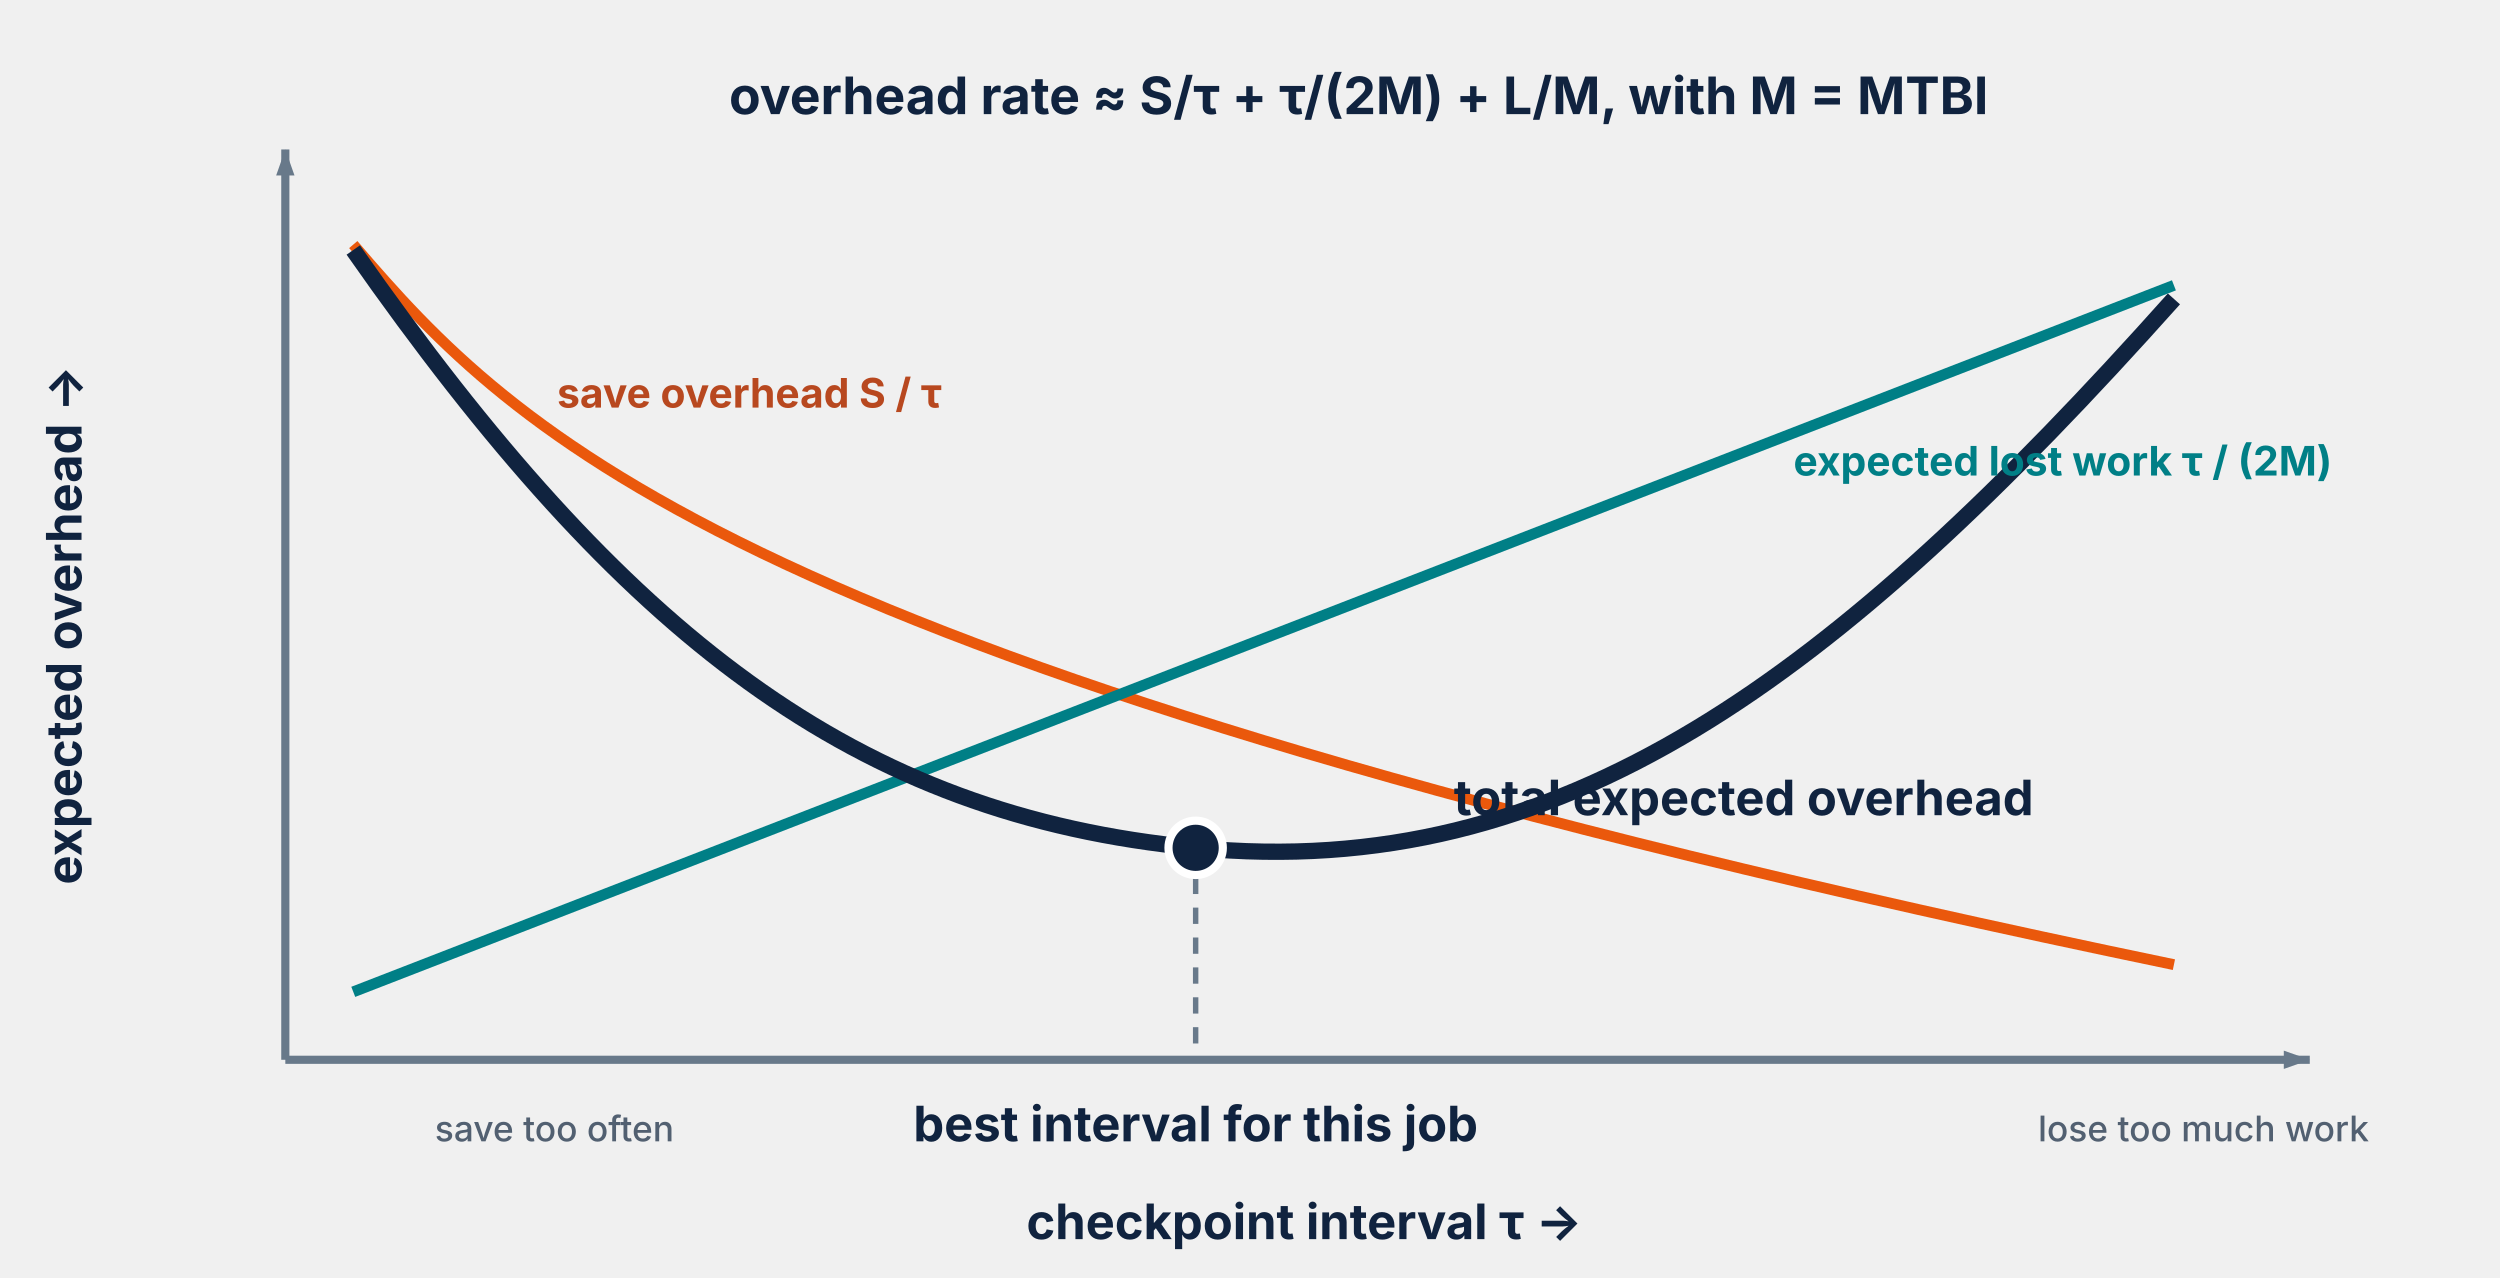
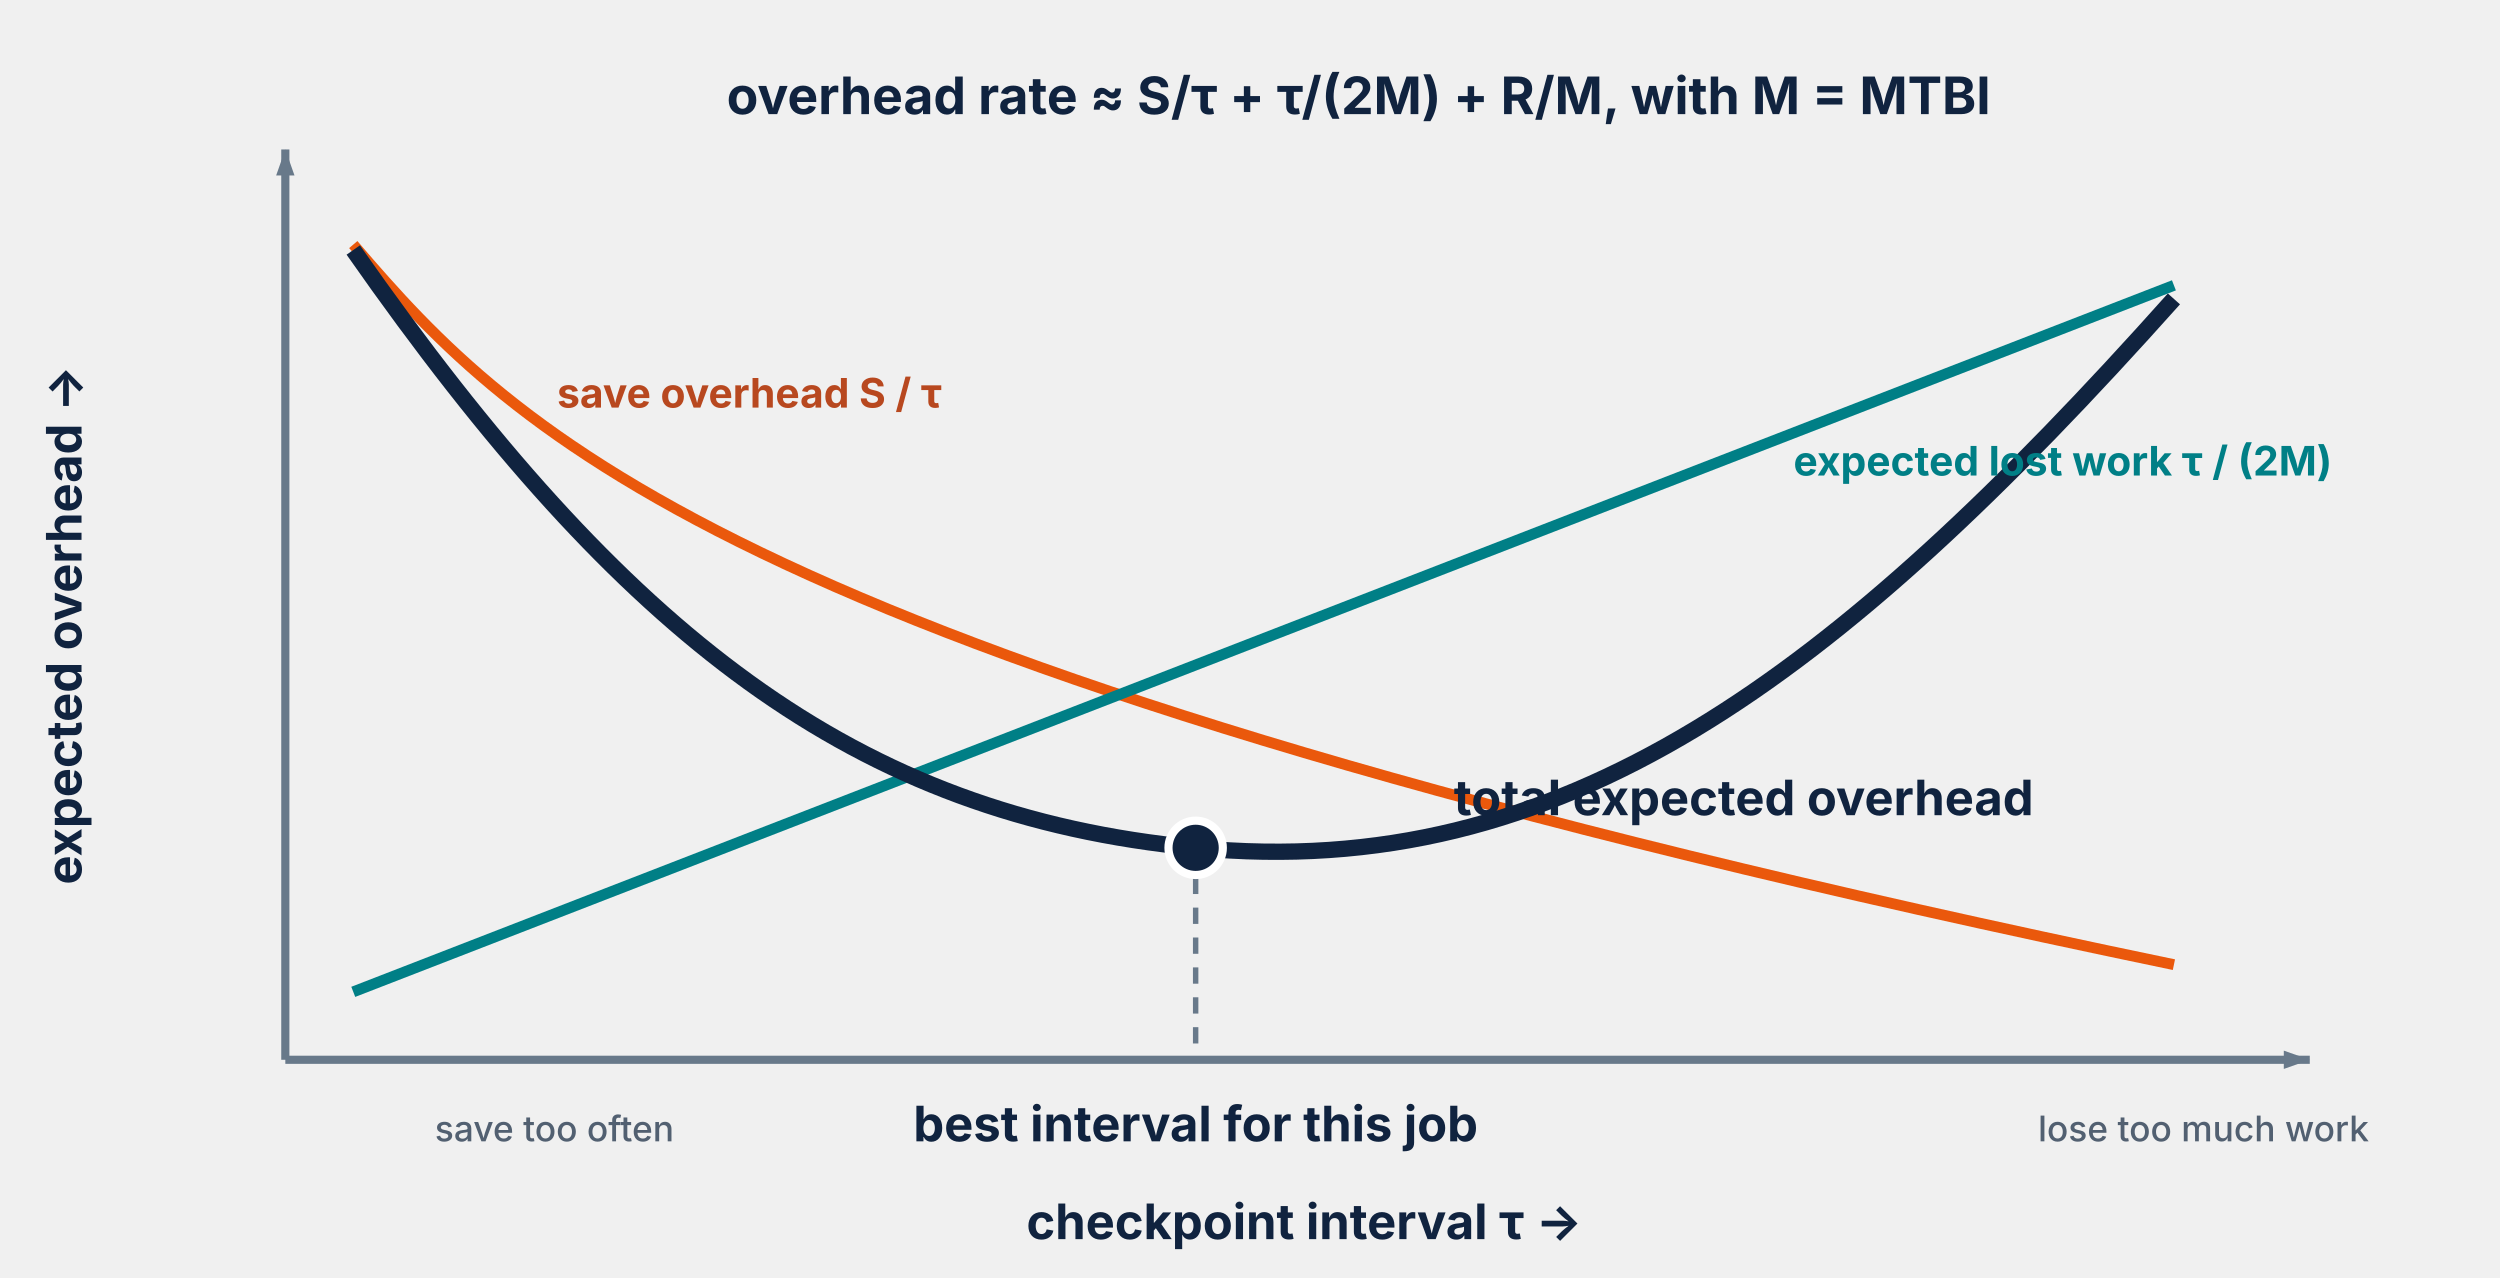
<svg xmlns="http://www.w3.org/2000/svg" viewBox="0 0 920 470" role="img" aria-labelledby="title desc">
  <defs>
    <marker id="arrow" viewBox="0 0 10 8" refX="8.5" refY="4" markerWidth="3.8" markerHeight="3.0" orient="auto">
      <path d="M0 1L8.5 4L0 7z" fill="#68798a" />
    </marker>
    <style>
      text{font-family:Inter,ui-sans-serif,system-ui,-apple-system,BlinkMacSystemFont,"Segoe UI",sans-serif}.axis{stroke:#68798a;stroke-width:3;marker-end:url(#arrow)}.save{stroke:#ea580c;stroke-width:4;fill:none}.loss{stroke:#007f86;stroke-width:4;fill:none}.total{stroke:#10233f;stroke-width:6;fill:none}.opt{stroke:#68798a;stroke-width:2;stroke-dasharray:6 5}.label{fill:#10233f;font-size:18px;font-weight:750}.sub{fill:#526071;font-size:13px;font-weight:500}.orange{fill:#b8481f;font-size:15px;font-weight:750}.teal{fill:#007f86;font-size:15px;font-weight:750}.formula{fill:#10233f;font-size:19px;font-weight:750}.point{fill:#10233f;stroke:#fff;stroke-width:3}
      @media(prefers-color-scheme:dark){.label,.formula{fill:#f3f7fa}.sub{fill:#9fb2c4}.save{stroke:#fb923c}.loss{stroke:#54d2d8}.total{stroke:#f3f7fa}.orange{fill:#fb923c}.teal{fill:#54d2d8}.point{fill:#f3f7fa;stroke:#182534}}
    </style>
  </defs>
  <line class="axis" x1="105" y1="390" x2="850" y2="390" />
  <line class="axis" x1="105" y1="390" x2="105" y2="55" />
  <path class="save" d="M130 90C190 160 270 245 800 355" />
  <path class="loss" d="M130 365L800 105" />
  <path class="total" d="M130 92C230 235 315 300 440 312C575 325 675 250 800 110" />
  <line class="opt" x1="440" y1="312" x2="440" y2="390" />
  <circle class="point" cx="440" cy="312" r="10" />
  <text class="orange" x="205" y="150">save overhead S / τ</text>
  <text class="teal" x="660" y="175">expected lost work τ / (2M)</text>
  <text class="label" x="535" y="300">total expected overhead</text>
  <text class="label" x="440" y="420" text-anchor="middle">best interval for this job</text>
  <text class="sub" x="160" y="420">save too often</text>
  <text class="sub" x="750" y="420">lose too much work</text>
  <text class="label" x="480" y="456" text-anchor="middle">checkpoint interval τ →</text>
  <text class="label" x="30" y="230" text-anchor="middle" transform="rotate(-90 30 230)">expected overhead →</text>
-   <text class="formula" x="500" y="42" text-anchor="middle">overhead rate ≈ S/τ + τ/(2M) + L/M, with M = MTBI</text>
+   <text class="formula" x="500" y="42" text-anchor="middle">overhead rate ≈ S/τ + τ/(2M) + R/M, with M = MTBI</text>
</svg>
